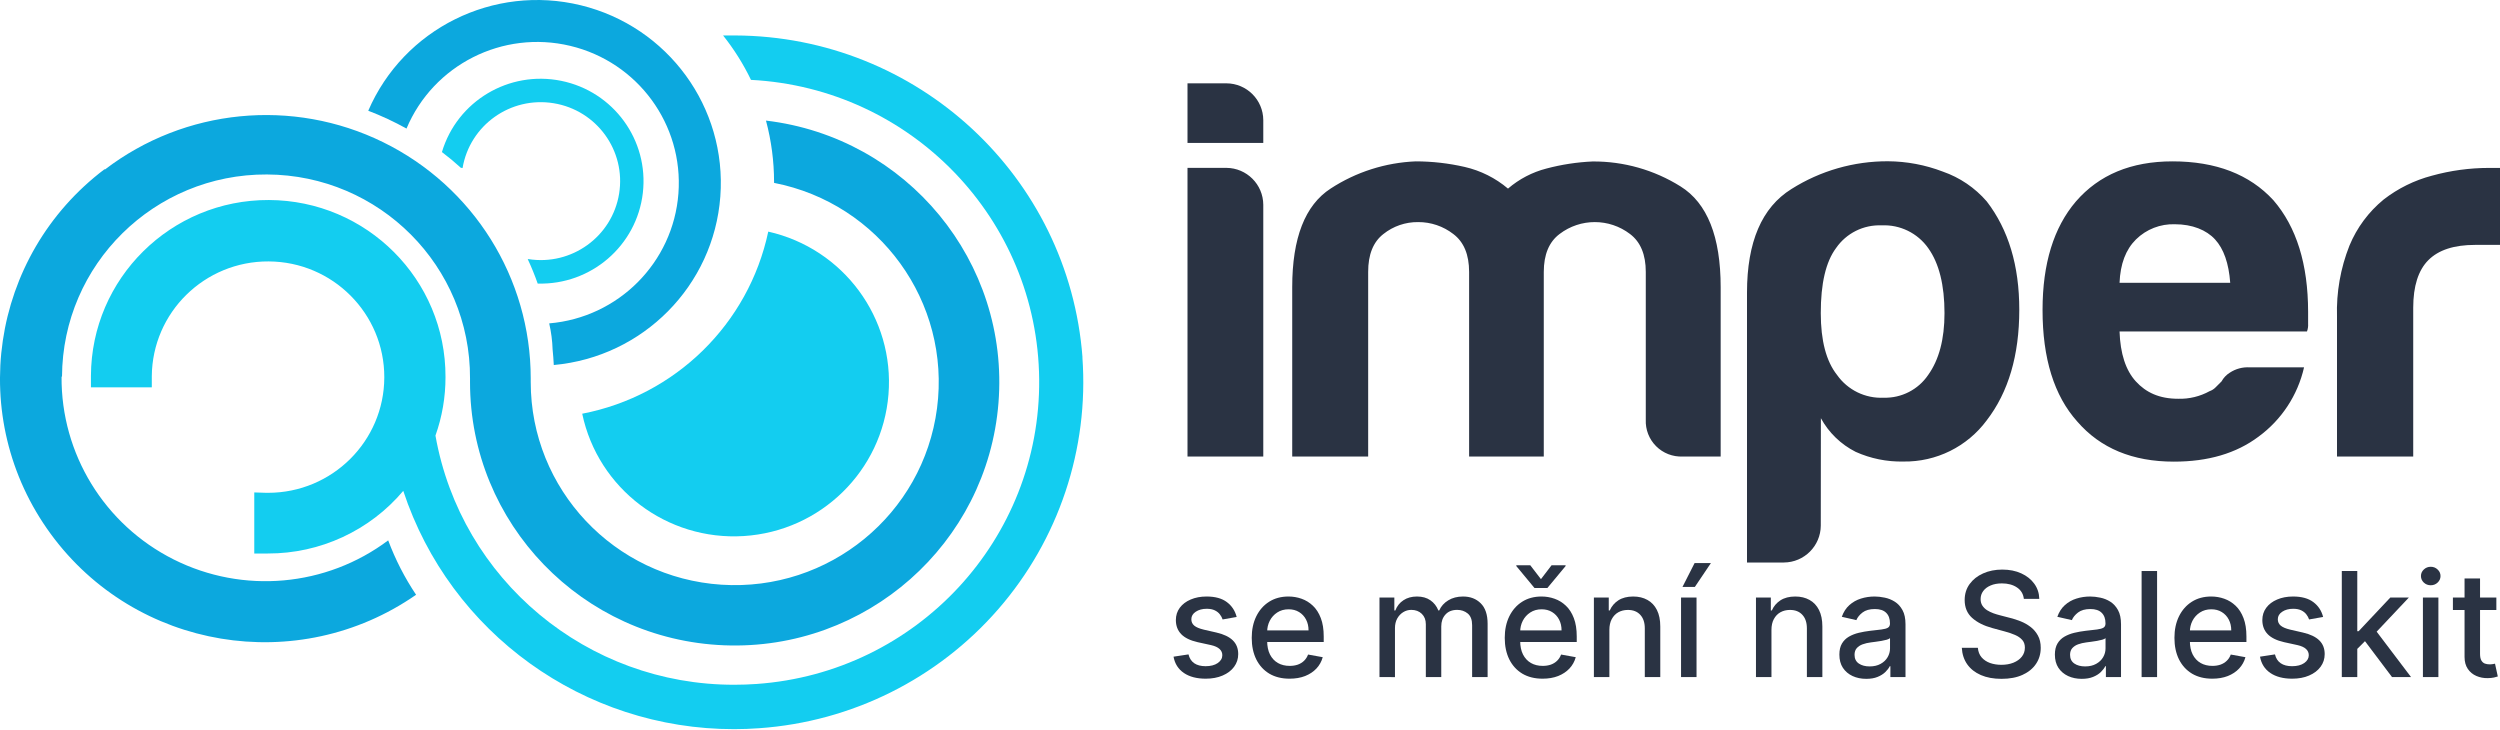
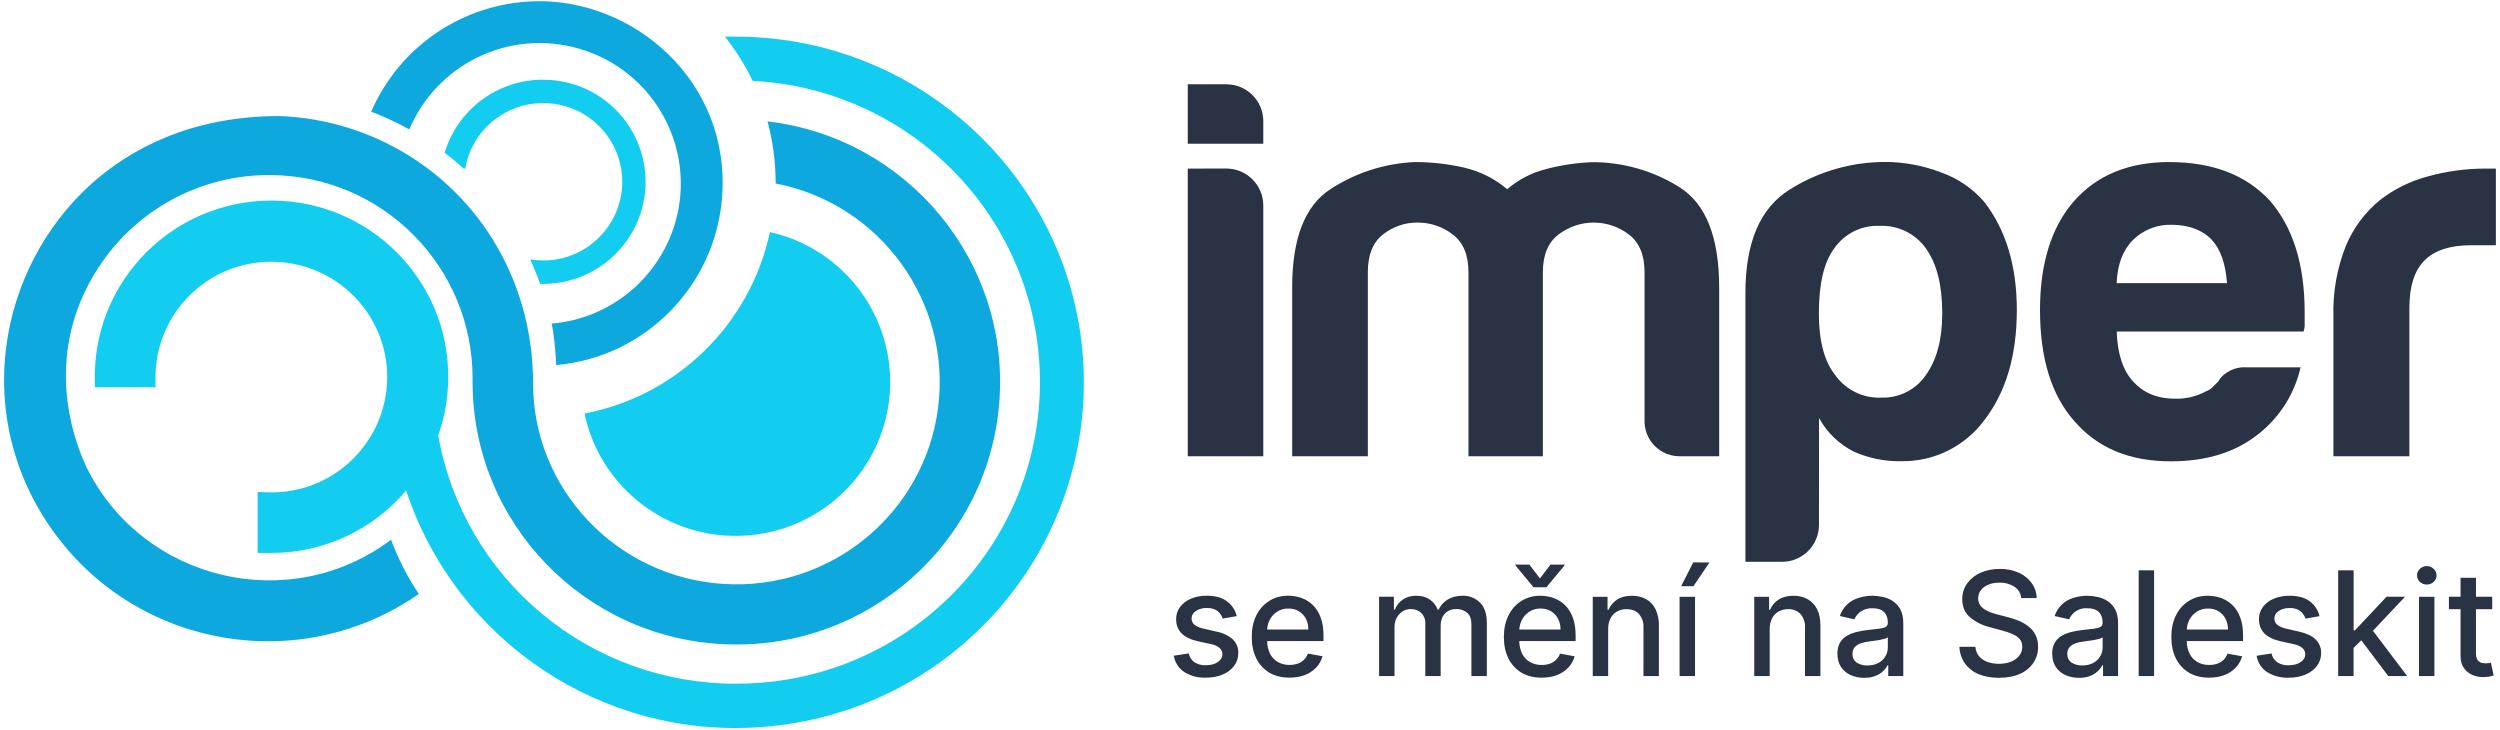
- <svg xmlns="http://www.w3.org/2000/svg" id="svg21" width="240" height="70" version="1.1" viewBox="0 0 240 70">
-   <path id="path1" d="m114 8h3.733c1.954 0.006 3.536 1.587 3.542 3.538v2.185h-7.275zm0 8.115h3.733c1.951 0.012 3.53 1.589 3.542 3.538v24.175h-7.275zm34.219 27.713h-7.184v-17.722c0-1.663-0.505-2.876-1.515-3.639-0.967-0.75-2.158-1.153-3.381-1.146-1.21-0.013-2.388 0.391-3.334 1.146-0.977 0.76-1.465 1.973-1.461 3.639v17.722h-7.291v-16.262c0-4.721 1.232-7.877 3.696-9.469 2.437-1.588 5.259-2.488 8.166-2.606 1.577 0.002 3.15 0.181 4.688 0.533 1.535 0.351 2.964 1.065 4.165 2.083 1.067-0.918 2.332-1.579 3.696-1.929 1.447-0.384 2.931-0.61 4.427-0.677 2.983-0.02 5.909 0.81 8.437 2.392 2.571 1.599 3.856 4.826 3.856 9.682v16.252h-3.648c-0.951 0.041-1.876-0.318-2.549-0.991-0.674-0.673-1.034-1.597-0.992-2.547v-14.184c0-1.663-0.503-2.876-1.51-3.639-1.997-1.527-4.771-1.527-6.768 0-1.009 0.76-1.514 1.973-1.514 3.639v17.722zm26.576 6.634c-0.012 1.949-1.591 3.526-3.542 3.538h-3.541v-25.912c0-4.859 1.422-8.174 4.267-9.943 2.772-1.752 5.988-2.676 9.269-2.664 1.798 0.012 3.58 0.348 5.259 0.991 1.633 0.567 3.089 1.554 4.218 2.861 2.087 2.707 3.129 6.176 3.126 10.406 0 4.369-1.042 7.907-3.126 10.614-1.872 2.53-4.851 4.003-8 3.954-1.579 0.034-3.146-0.284-4.586-0.932-1.413-0.714-2.576-1.84-3.334-3.229zm11.877-20.397c0-2.707-0.521-4.788-1.563-6.245-1.02-1.446-2.71-2.271-4.48-2.185-1.736-0.071-3.388 0.754-4.373 2.185-0.978 1.318-1.465 3.4-1.461 6.245 0 2.639 0.521 4.616 1.562 5.931 1.021 1.446 2.711 2.271 4.48 2.185 1.703 0.047 3.311-0.776 4.267-2.185 1.045-1.46 1.568-3.437 1.568-5.931zm29.307 5.2h5.21c-0.606 2.675-2.162 5.041-4.378 6.66-2.134 1.599-4.841 2.396-8.123 2.392-3.957 0-7.047-1.282-9.269-3.847-2.226-2.487-3.337-6.06-3.334-10.721 0-4.437 1.067-7.906 3.2-10.406 2.223-2.568 5.312-3.852 9.27-3.852 4.17 0 7.401 1.243 9.69 3.73 2.219 2.568 3.33 6.142 3.334 10.721v1.146c0.015 0.248-0.021 0.497-0.107 0.73h-17.995c0.07 2.131 0.592 3.73 1.563 4.796 0.971 1.066 2.256 1.668 4.064 1.668 1.053 0.03 2.096-0.222 3.019-0.73 0.218-0.076 0.415-0.202 0.576-0.368l0.57-0.57c0.186-0.34 0.456-0.626 0.784-0.831 0.568-0.379 1.244-0.561 1.926-0.517zm-12.502-8.115h10.624c-0.138-1.876-0.624-3.261-1.456-4.167-0.832-0.906-2.186-1.455-3.856-1.455-1.391-0.046-2.74 0.479-3.733 1.455-0.987 0.975-1.509 2.361-1.579 4.167zm20.875 16.678v-13.428c-0.071-2.331 0.335-4.652 1.195-6.82 0.712-1.722 1.839-3.241 3.28-4.423 1.376-1.069 2.954-1.848 4.64-2.291 1.78-0.493 3.619-0.744 5.466-0.746h1.067v7.39h-2.395c-2.016 0-3.509 0.487-4.48 1.46-0.97 0.973-1.456 2.499-1.456 4.577v14.28z" fill="#2a3343" />
-   <path id="path2" d="m103.92 34.317c-1.314-17.387-15.839-30.848-33.358-30.913h-1.146c1.049 1.318 1.947 2.748 2.678 4.264 15.406 0.801 27.525 13.394 27.667 28.746s-11.744 28.164-27.132 29.247c-0.702 0.048-1.414 0.075-2.115 0.075-14.14 0.032-26.254-10.061-28.71-23.92 0.642-1.804 0.968-3.704 0.964-5.617 0.033-9.355-7.561-16.964-16.96-16.997-9.399-0.032-17.045 7.525-17.078 16.879v1.103h5.843v-1.066c0.047-6.123 5.065-11.053 11.217-11.022s11.119 5.012 11.103 11.135c-0.016 6.123-5.008 11.079-11.16 11.079h-0.182l-1.141-0.037v5.863h1.307c5.013 0.011 9.774-2.191 12.997-6.012 4.509 13.656 17.324 22.884 31.768 22.875 0.803 0 1.607-0.032 2.421-0.091 8.858-0.628 17.102-4.733 22.918-11.413 5.815-6.679 8.725-15.385 8.089-24.201z" fill="#13cdf0" />
-   <path id="path3" d="m73.539 11.597c0.51 1.913 0.77 3.884 0.771 5.863v0.096c10.131 1.981 16.977 11.45 15.645 21.64-1.332 10.19-10.384 17.6-20.688 16.936-10.303-0.665-18.318-9.176-18.317-19.452v-0.352c-2e-4 -9.63-5.496-18.423-14.175-22.68-8.679-4.256-19.034-3.237-26.707 2.629l-0.027-0.037c-11.016 8.324-13.314 23.89-5.171 35.017 8.143 11.126 23.735 13.723 35.074 5.841-1.093-1.632-1.991-3.385-2.678-5.223-5.952 4.46-13.932 5.172-20.587 1.835-6.654-3.337-10.828-10.143-10.769-17.558h0.043c0.049-10.764 8.857-19.452 19.673-19.403 10.816 0.049 19.545 8.814 19.496 19.579v0.352c-0.002 13.575 10.768 24.729 24.398 25.268s25.254-9.731 26.333-23.264c1.079-13.533-8.772-25.499-22.316-27.107z" fill="#0ca8de" />
-   <path id="path4" d="m39.024 12.343c2.573-6.126 9.232-9.49 15.72-7.94 6.487 1.55 10.886 7.556 10.384 14.177-0.502 6.621-5.757 11.902-12.405 12.465 0.191 0.824 0.3 1.665 0.327 2.51 0.048 0.49 0.091 0.986 0.113 1.487 8.585-0.779 15.347-7.62 15.989-16.176 0.642-8.556-5.024-16.32-13.397-18.36-8.374-2.04-17.002 2.242-20.403 10.126 1.264 0.482 2.492 1.054 3.674 1.711z" fill="#0ca8de" />
-   <path id="path5" d="m44.24 16.106 0.166 0.027c0.695-4.119 4.607-6.902 8.748-6.223 4.141 0.679 6.949 4.564 6.28 8.687-0.669 4.123-4.564 6.93-8.709 6.277h-0.064c0.357 0.764 0.676 1.547 0.959 2.35 5.123 0.143 9.505-3.636 10.093-8.703 0.587-5.067-2.816-9.74-7.837-10.761-5.021-1.021-9.993 1.948-11.451 6.838 0.635 0.48 1.241 0.982 1.815 1.508zm29.513 6.129c-1.884 8.869-8.918 15.754-17.86 17.482 1.517 7.207 8.124 12.21 15.508 11.744 7.384-0.466 13.302-6.259 13.893-13.599 0.591-7.34-4.326-13.997-11.541-15.627z" fill="#13cdf0" />
-   <path id="path6" d="m239.65 57.364v1.193h-4.171v-1.193zm-3.053-1.829h1.487v7.224c0 0.288 0.043 0.505 0.129 0.651 0.086 0.142 0.197 0.24 0.333 0.293 0.139 0.05 0.29 0.075 0.453 0.075 0.119 0 0.223-0.008 0.313-0.025 0.089-0.017 0.159-0.03 0.209-0.04l0.268 1.228c-0.086 0.033-0.209 0.066-0.368 0.1-0.159 0.036-0.358 0.056-0.596 0.06-0.391 0.007-0.756-0.063-1.094-0.209s-0.612-0.371-0.82-0.676c-0.209-0.305-0.314-0.688-0.314-1.149z" fill="#2a3343" />
-   <path id="path7" d="m232.6 65v-7.636h1.486v7.636zm0.751-8.815c-0.259 0-0.481-0.086-0.667-0.259-0.182-0.176-0.273-0.385-0.273-0.626 0-0.245 0.091-0.454 0.273-0.626 0.186-0.176 0.408-0.264 0.667-0.264 0.258 0 0.479 0.088 0.661 0.264 0.185 0.172 0.278 0.381 0.278 0.626 0 0.242-0.093 0.451-0.278 0.626-0.182 0.172-0.403 0.259-0.661 0.259z" fill="#2a3343" />
-   <path id="path8" d="m226.18 62.41-0.01-1.815h0.259l3.042-3.232h1.78l-3.47 3.679h-0.234zm-1.367 2.59v-10.182h1.486v10.182zm4.822 0-2.734-3.629 1.024-1.039 3.535 4.668z" fill="#2a3343" />
-   <path id="path9" d="m223.02 59.228-1.347 0.239c-0.056-0.172-0.146-0.336-0.268-0.492-0.12-0.156-0.282-0.283-0.488-0.383-0.205-0.099-0.462-0.149-0.77-0.149-0.421 0-0.772 0.095-1.054 0.283-0.282 0.186-0.423 0.426-0.423 0.721 0 0.255 0.095 0.461 0.284 0.617s0.493 0.283 0.914 0.383l1.213 0.278c0.703 0.162 1.227 0.413 1.571 0.751 0.345 0.338 0.518 0.777 0.518 1.317 0 0.457-0.133 0.865-0.398 1.223-0.262 0.355-0.628 0.633-1.099 0.835-0.467 0.202-1.009 0.303-1.626 0.303-0.855 0-1.552-0.182-2.093-0.547-0.54-0.368-0.871-0.89-0.994-1.566l1.437-0.219c0.089 0.374 0.273 0.658 0.552 0.85 0.278 0.189 0.641 0.283 1.088 0.283 0.488 0 0.877-0.101 1.169-0.303 0.291-0.205 0.437-0.456 0.437-0.751 0-0.239-0.089-0.439-0.268-0.602-0.176-0.162-0.446-0.285-0.811-0.368l-1.292-0.283c-0.713-0.162-1.24-0.421-1.581-0.775-0.338-0.355-0.507-0.804-0.507-1.347 0-0.451 0.126-0.845 0.378-1.183 0.251-0.338 0.599-0.602 1.044-0.79 0.444-0.192 0.952-0.288 1.526-0.288 0.825 0 1.475 0.179 1.949 0.537 0.474 0.355 0.787 0.83 0.939 1.427z" fill="#2a3343" />
-   <path id="path10" d="m212.38 65.154c-0.752 0-1.4-0.161-1.943-0.482-0.541-0.325-0.958-0.781-1.253-1.367-0.292-0.59-0.438-1.281-0.438-2.073 0-0.782 0.146-1.472 0.438-2.068 0.295-0.597 0.706-1.062 1.233-1.397 0.53-0.335 1.15-0.502 1.859-0.502 0.431 0 0.849 0.071 1.253 0.214 0.404 0.142 0.767 0.366 1.089 0.671 0.321 0.305 0.575 0.701 0.76 1.188 0.186 0.484 0.279 1.072 0.279 1.765v0.527h-6.071v-1.114h4.614c0-0.391-0.08-0.737-0.239-1.039-0.159-0.305-0.382-0.545-0.671-0.721-0.285-0.176-0.62-0.264-1.004-0.264-0.418 0-0.782 0.103-1.094 0.308-0.308 0.202-0.547 0.467-0.716 0.795-0.165 0.325-0.248 0.678-0.248 1.059v0.87c0 0.51 0.089 0.945 0.268 1.303 0.182 0.358 0.436 0.631 0.761 0.82 0.325 0.186 0.704 0.278 1.138 0.278 0.282 0 0.539-0.04 0.771-0.119 0.232-0.083 0.432-0.205 0.601-0.368 0.17-0.162 0.299-0.363 0.388-0.602l1.407 0.254c-0.112 0.414-0.315 0.777-0.606 1.089-0.289 0.308-0.652 0.548-1.089 0.721-0.434 0.169-0.93 0.254-1.487 0.254z" fill="#2a3343" />
-   <path id="path11" d="m207.08 54.818v10.182h-1.486v-10.182z" fill="#2a3343" />
-   <path id="path12" d="m199.85 65.169c-0.484 0-0.922-0.089-1.313-0.269-0.391-0.182-0.701-0.446-0.93-0.79-0.225-0.345-0.338-0.767-0.338-1.268 0-0.431 0.083-0.785 0.249-1.064s0.389-0.499 0.671-0.661 0.597-0.285 0.945-0.368c0.348-0.083 0.702-0.146 1.064-0.189 0.457-0.053 0.828-0.096 1.113-0.129 0.285-0.036 0.492-0.095 0.622-0.174 0.129-0.08 0.194-0.209 0.194-0.388v-0.035c0-0.434-0.123-0.771-0.368-1.009-0.242-0.239-0.604-0.358-1.084-0.358-0.501 0-0.895 0.111-1.183 0.333-0.285 0.219-0.483 0.462-0.592 0.731l-1.397-0.318c0.166-0.464 0.408-0.839 0.726-1.123 0.321-0.288 0.691-0.497 1.108-0.626 0.418-0.133 0.857-0.199 1.318-0.199 0.305 0 0.628 0.036 0.969 0.109 0.345 0.07 0.667 0.199 0.965 0.388 0.301 0.189 0.548 0.459 0.741 0.81 0.192 0.348 0.288 0.8 0.288 1.357v5.071h-1.452v-1.044h-0.059c-0.096 0.192-0.241 0.381-0.433 0.567s-0.439 0.34-0.741 0.462c-0.301 0.123-0.663 0.184-1.083 0.184zm0.323-1.193c0.411 0 0.762-0.081 1.054-0.244 0.295-0.162 0.518-0.374 0.671-0.636 0.156-0.265 0.233-0.549 0.233-0.85v-0.984c-0.053 0.053-0.155 0.103-0.308 0.149-0.149 0.043-0.32 0.081-0.512 0.114-0.192 0.03-0.379 0.058-0.562 0.085-0.182 0.023-0.334 0.043-0.457 0.06-0.288 0.036-0.552 0.098-0.79 0.184-0.236 0.086-0.425 0.21-0.567 0.373-0.139 0.159-0.209 0.371-0.209 0.636 0 0.368 0.136 0.646 0.408 0.835 0.271 0.186 0.618 0.278 1.039 0.278z" fill="#2a3343" />
-   <path id="path13" d="m194.29 57.493c-0.053-0.471-0.272-0.835-0.656-1.094-0.385-0.262-0.869-0.393-1.452-0.393-0.418 0-0.779 0.066-1.084 0.199-0.305 0.129-0.542 0.308-0.711 0.537-0.165 0.225-0.248 0.482-0.248 0.771 0 0.242 0.056 0.451 0.169 0.626 0.116 0.176 0.267 0.323 0.452 0.443 0.189 0.116 0.391 0.214 0.607 0.293 0.215 0.076 0.422 0.139 0.621 0.189l0.995 0.259c0.324 0.08 0.657 0.187 0.999 0.323 0.341 0.136 0.658 0.315 0.949 0.537 0.292 0.222 0.527 0.497 0.706 0.825 0.183 0.328 0.274 0.721 0.274 1.178 0 0.577-0.149 1.089-0.448 1.536-0.295 0.447-0.724 0.8-1.287 1.059-0.56 0.259-1.238 0.388-2.034 0.388-0.762 0-1.422-0.121-1.978-0.363-0.557-0.242-0.993-0.585-1.308-1.029-0.315-0.448-0.489-0.978-0.522-1.591h1.541c0.03 0.368 0.149 0.674 0.358 0.92 0.212 0.242 0.482 0.423 0.811 0.542 0.331 0.116 0.694 0.174 1.088 0.174 0.435 0 0.821-0.068 1.159-0.204 0.341-0.139 0.61-0.331 0.805-0.577 0.196-0.249 0.293-0.539 0.293-0.87 0-0.302-0.086-0.549-0.258-0.741-0.169-0.192-0.399-0.351-0.691-0.477-0.288-0.126-0.615-0.237-0.979-0.333l-1.204-0.328c-0.815-0.222-1.461-0.548-1.939-0.979-0.474-0.431-0.71-1.001-0.71-1.71 0-0.587 0.159-1.099 0.477-1.536s0.749-0.777 1.292-1.019c0.544-0.245 1.157-0.368 1.84-0.368 0.689 0 1.297 0.121 1.824 0.363 0.531 0.242 0.948 0.575 1.253 0.999 0.305 0.421 0.464 0.905 0.478 1.452z" fill="#2a3343" />
-   <path id="path14" d="m179.16 65.169c-0.484 0-0.921-0.089-1.313-0.269-0.391-0.182-0.701-0.446-0.929-0.79-0.226-0.345-0.338-0.767-0.338-1.268 0-0.431 0.083-0.785 0.248-1.064 0.166-0.278 0.39-0.499 0.671-0.661 0.282-0.162 0.597-0.285 0.945-0.368 0.348-0.083 0.703-0.146 1.064-0.189 0.457-0.053 0.829-0.096 1.114-0.129 0.285-0.036 0.492-0.095 0.621-0.174 0.129-0.08 0.194-0.209 0.194-0.388v-0.035c0-0.434-0.123-0.771-0.368-1.009-0.242-0.239-0.603-0.358-1.084-0.358-0.5 0-0.895 0.111-1.183 0.333-0.285 0.219-0.482 0.462-0.592 0.731l-1.397-0.318c0.166-0.464 0.408-0.839 0.726-1.123 0.322-0.288 0.691-0.497 1.109-0.626 0.418-0.133 0.857-0.199 1.317-0.199 0.305 0 0.628 0.036 0.97 0.109 0.345 0.07 0.666 0.199 0.964 0.388 0.302 0.189 0.549 0.459 0.741 0.81 0.192 0.348 0.288 0.8 0.288 1.357v5.071h-1.451v-1.044h-0.06c-0.096 0.192-0.24 0.381-0.432 0.567-0.193 0.186-0.44 0.34-0.741 0.462-0.302 0.123-0.663 0.184-1.084 0.184zm0.323-1.193c0.411 0 0.762-0.081 1.054-0.244 0.295-0.162 0.519-0.374 0.671-0.636 0.156-0.265 0.234-0.549 0.234-0.85v-0.984c-0.053 0.053-0.156 0.103-0.308 0.149-0.149 0.043-0.32 0.081-0.512 0.114-0.193 0.03-0.38 0.058-0.562 0.085-0.182 0.023-0.335 0.043-0.458 0.06-0.288 0.036-0.551 0.098-0.79 0.184-0.235 0.086-0.424 0.21-0.567 0.373-0.139 0.159-0.209 0.371-0.209 0.636 0 0.368 0.136 0.646 0.408 0.835 0.272 0.186 0.618 0.278 1.039 0.278z" fill="#2a3343" />
-   <path id="path15" d="m170.06 60.466v4.534h-1.487v-7.636h1.427v1.243h0.095c0.175-0.404 0.451-0.729 0.825-0.974 0.378-0.245 0.853-0.368 1.427-0.368 0.52 0 0.976 0.109 1.367 0.328 0.391 0.215 0.694 0.537 0.91 0.965 0.215 0.428 0.323 0.956 0.323 1.586v4.857h-1.486v-4.678c0-0.553-0.145-0.986-0.433-1.298-0.288-0.315-0.684-0.472-1.188-0.472-0.345 0-0.652 0.075-0.92 0.224-0.265 0.149-0.476 0.368-0.631 0.656-0.153 0.285-0.229 0.63-0.229 1.034z" fill="#2a3343" />
-   <path id="path16" d="m161.38 65v-7.636h1.487v7.636zm0.139-8.656 1.164-2.292h1.566l-1.542 2.292z" fill="#2a3343" />
-   <path id="path17" d="m154.5 60.466v4.534h-1.486v-7.636h1.427v1.243h0.094c0.176-0.404 0.451-0.729 0.825-0.974 0.378-0.245 0.854-0.368 1.427-0.368 0.521 0 0.976 0.109 1.367 0.328 0.392 0.215 0.695 0.537 0.91 0.965 0.216 0.428 0.323 0.956 0.323 1.586v4.857h-1.486v-4.678c0-0.553-0.144-0.986-0.433-1.298-0.288-0.315-0.684-0.472-1.188-0.472-0.345 0-0.651 0.075-0.92 0.224-0.265 0.149-0.475 0.368-0.631 0.656-0.152 0.285-0.229 0.63-0.229 1.034z" fill="#2a3343" />
-   <path id="path18" d="m148.09 65.154c-0.752 0-1.4-0.161-1.944-0.482-0.54-0.325-0.957-0.78-1.252-1.367-0.292-0.59-0.438-1.281-0.438-2.073 0-0.782 0.146-1.472 0.438-2.068 0.295-0.597 0.705-1.062 1.232-1.397 0.531-0.335 1.151-0.502 1.86-0.502 0.431 0 0.848 0.071 1.253 0.214 0.404 0.142 0.767 0.366 1.088 0.671 0.322 0.305 0.576 0.701 0.761 1.188 0.186 0.484 0.279 1.072 0.279 1.765v0.527h-6.071v-1.114h4.614c0-0.391-0.08-0.737-0.239-1.039-0.159-0.305-0.383-0.545-0.671-0.721-0.285-0.176-0.62-0.264-1.004-0.264-0.418 0-0.782 0.103-1.094 0.308-0.308 0.202-0.547 0.467-0.716 0.795-0.166 0.325-0.248 0.678-0.248 1.059v0.87c0 0.51 0.089 0.945 0.268 1.302 0.182 0.358 0.436 0.631 0.761 0.82 0.324 0.186 0.704 0.279 1.138 0.279 0.282 0 0.539-0.04 0.771-0.119 0.232-0.083 0.432-0.205 0.601-0.368s0.299-0.363 0.388-0.602l1.407 0.254c-0.113 0.414-0.315 0.777-0.606 1.089-0.289 0.308-0.652 0.548-1.089 0.721-0.434 0.169-0.93 0.254-1.487 0.254zm-1.183-10.888 1.024 1.332 1.019-1.332h1.348v0.074l-1.75 2.108h-1.238l-1.745-2.108v-0.074z" fill="#2a3343" />
-   <path id="path19" d="m132.43 65v-7.636h1.427v1.243h0.094c0.159-0.421 0.42-0.749 0.781-0.984 0.361-0.239 0.794-0.358 1.297-0.358 0.511 0 0.938 0.119 1.283 0.358 0.348 0.239 0.605 0.567 0.771 0.984h0.079c0.183-0.408 0.473-0.733 0.87-0.974 0.398-0.245 0.872-0.368 1.422-0.368 0.693 0 1.258 0.217 1.695 0.651 0.441 0.434 0.662 1.089 0.662 1.964v5.121h-1.487v-4.982c0-0.517-0.141-0.891-0.422-1.123-0.282-0.232-0.619-0.348-1.01-0.348-0.484 0-0.86 0.149-1.128 0.447-0.269 0.295-0.403 0.674-0.403 1.139v4.867h-1.481v-5.076c0-0.414-0.13-0.747-0.388-0.999-0.259-0.252-0.595-0.378-1.009-0.378-0.282 0-0.542 0.074-0.781 0.224-0.235 0.146-0.426 0.35-0.572 0.612-0.142 0.262-0.213 0.565-0.213 0.91v4.708z" fill="#2a3343" />
-   <path id="path20" d="m123.8 65.154c-0.752 0-1.4-0.161-1.944-0.482-0.54-0.325-0.957-0.781-1.252-1.367-0.292-0.59-0.438-1.281-0.438-2.073 0-0.782 0.146-1.472 0.438-2.068 0.295-0.597 0.706-1.062 1.233-1.397 0.53-0.335 1.15-0.502 1.859-0.502 0.431 0 0.848 0.071 1.253 0.214 0.404 0.142 0.767 0.366 1.089 0.671 0.321 0.305 0.575 0.701 0.76 1.188 0.186 0.484 0.279 1.072 0.279 1.765v0.527h-6.071v-1.114h4.614c0-0.391-0.08-0.737-0.239-1.039-0.159-0.305-0.383-0.545-0.671-0.721-0.285-0.176-0.62-0.264-1.004-0.264-0.418 0-0.782 0.103-1.094 0.308-0.308 0.202-0.547 0.467-0.716 0.795-0.165 0.325-0.248 0.678-0.248 1.059v0.87c0 0.51 0.089 0.945 0.268 1.303 0.182 0.358 0.436 0.631 0.761 0.82 0.325 0.186 0.704 0.278 1.138 0.278 0.282 0 0.539-0.04 0.771-0.119 0.232-0.083 0.432-0.205 0.601-0.368s0.299-0.363 0.388-0.602l1.407 0.254c-0.113 0.414-0.315 0.777-0.606 1.089-0.289 0.308-0.652 0.548-1.089 0.721-0.434 0.169-0.93 0.254-1.487 0.254z" fill="#2a3343" />
-   <path id="path21" d="m118.72 59.228-1.348 0.239c-0.056-0.172-0.146-0.336-0.268-0.492-0.119-0.156-0.282-0.283-0.487-0.383-0.206-0.099-0.463-0.149-0.771-0.149-0.421 0-0.772 0.095-1.054 0.283-0.282 0.186-0.423 0.426-0.423 0.721 0 0.255 0.095 0.461 0.284 0.617s0.494 0.283 0.915 0.383l1.213 0.278c0.702 0.162 1.226 0.413 1.571 0.751 0.344 0.338 0.517 0.777 0.517 1.317 0 0.457-0.133 0.865-0.398 1.223-0.262 0.355-0.628 0.633-1.099 0.835-0.467 0.202-1.009 0.303-1.625 0.303-0.856 0-1.553-0.182-2.093-0.547-0.541-0.368-0.872-0.89-0.995-1.566l1.437-0.219c0.09 0.374 0.273 0.658 0.552 0.85 0.278 0.189 0.641 0.283 1.089 0.283 0.487 0 0.876-0.101 1.168-0.303 0.292-0.205 0.437-0.456 0.437-0.751 0-0.239-0.089-0.439-0.268-0.602-0.176-0.162-0.446-0.285-0.81-0.368l-1.293-0.283c-0.713-0.162-1.24-0.421-1.581-0.775-0.338-0.355-0.507-0.804-0.507-1.347 0-0.451 0.126-0.845 0.378-1.183s0.6-0.602 1.044-0.79c0.444-0.192 0.953-0.288 1.526-0.288 0.825 0 1.475 0.179 1.949 0.537 0.474 0.355 0.787 0.83 0.94 1.427z" fill="#2a3343" />
+ <svg xmlns="http://www.w3.org/2000/svg" width="6000" height="1750" viewBox="0 0 6000 1750">
+   <path fill="#2a3343" d="M2850.6 202.3v142.6h181.3v-54.5a88.5 88.5 0 0 0-88.3-88.1zm1675.6 186.4a430 430 0 0 0-231 66.3Q4189 521.1 4189 702.8v645.6h88.3a88.7 88.7 0 0 0 88.2-88.2l.2-257a195 195 0 0 0 83.1 80.5c35.9 16.1 75 24 114.3 23.2a243 243 0 0 0 199.3-98.5q78-101.1 78-264.4 0-158.2-78-259.3a245 245 0 0 0-105-71.3 373 373 0 0 0-131.1-24.7m-1129.6.2a402 402 0 0 0-203.5 65q-92 59.4-92 235.9V1095h181.6V653.4q-.1-62.2 36.4-90.7a131 131 0 0 1 83.1-28.5 136 136 0 0 1 84.2 28.5q37.8 28.5 37.8 90.7V1095h178.6V653.4q0-62.2 37.7-90.7a139 139 0 0 1 168.6 0q37.7 28.5 37.7 90.7v353.4a84.4 84.4 0 0 0 88.2 88.2h90.9V690q0-181.5-96-241.2c-63-39.4-136-60.1-210.3-59.6a520 520 0 0 0-110.3 16.9c-34 8.7-65.5 25.1-92.1 48a245 245 0 0 0-103.8-51.9 528 528 0 0 0-116.8-13.3m1810 0q-148 0-231 96-79.7 93.4-79.7 259.3 0 174.2 83 267.1 83.1 96 231 95.9 122.6 0 202.4-59.6a283 283 0 0 0 109-166h-129.8a77 77 0 0 0-48 13 56 56 0 0 0-19.5 20.6l-14.2 14.2q-6.1 6.3-14.3 9.2c-23 12.6-49 19-75.3 18.2-45 0-77-15-101.2-41.6q-36.3-39.8-39-119.5h448.4q3.2-8.8 2.7-18.2V749q-.2-171-83.2-267-85.5-93-241.4-93m-2356 15.6V1095h181.3V492.6a88.7 88.7 0 0 0-88.3-88.1zm3112.9 0a513 513 0 0 0-136.2 18.7 322 322 0 0 0-115.6 57 282 282 0 0 0-81.8 110.3 426 426 0 0 0-29.7 169.9V1095h182.3V739q0-77.6 36.3-114t111.6-36.4h59.7v-184Zm-751.1 134.9c41.6 0 75.3 13.7 96 36.2q31.3 33.8 36.4 103.8H5080q2.6-67.4 39.4-103.8a127 127 0 0 1 93-36.2m-701.7 2.6a129 129 0 0 1 111.7 54.5q39 54.3 39 155.5 0 93.3-39.2 147.8a124 124 0 0 1-106.2 54.4 129 129 0 0 1-111.7-54.4q-39-49-39-147.8 0-106.3 36.5-155.5a126 126 0 0 1 109-54.5m-447 807.7-29.1 57.1h29.6l38.4-57zM3637 1355v1.9l43.5 52.6h30.8l43.6-52.6v-1.9h-33.6l-25.4 33.2-25.5-33.2zm2187.3 3.6q-9.6 0-16.6 6.6a21 21 0 0 0-6.8 15.6 21 21 0 0 0 6.8 15.7 24 24 0 0 0 16.6 6.4 23 23 0 0 0 16.5-6.4q6.9-6.6 6.9-15.7t-7-15.6q-6.8-6.6-16.4-6.6m-1025 6.8q-25.4 0-45.8 9.1a78 78 0 0 0-32.1 25.4q-12 16.4-12 38.3 0 26.5 17.8 42.6a117 117 0 0 0 48.3 24.4l30 8.2q13.6 3.5 24.3 8.3 10.9 4.6 17.3 11.8t6.4 18.5a34 34 0 0 1-7.3 21.7 48 48 0 0 1-20 14.4q-12.6 5-29 5-14.6 0-27-4.3-12.3-4.5-20.3-13.5a39 39 0 0 1-8.9-23h-38.4a74 74 0 0 0 13 39.7 76 76 0 0 0 32.6 25.7q20.8 9 49.3 9 29.8 0 50.7-9.6a74 74 0 0 0 32-26.4 67 67 0 0 0 11.2-38.3 59 59 0 0 0-24.4-50 100 100 0 0 0-23.6-13.3q-12.9-5-25-8l-24.7-6.5q-7.5-1.8-15.5-4.7t-15.1-7.3a38 38 0 0 1-11.3-11 28 28 0 0 1-4.2-15.6q0-10.8 6.2-19.2a42 42 0 0 1 17.7-13.4q11.4-5 27-5a63 63 0 0 1 36.2 9.8q14.4 9.6 16.3 27.2h37a63 63 0 0 0-12-36.1 77 77 0 0 0-31.2-24.9 108 108 0 0 0-45.4-9m333.4 3.4v253.7h37v-253.7zm478.8 0v253.7h37V1555l18.5-18.4 64.7 86h45.5l-82.2-108.7 77-81.7h-44.4l-75.8 80.6h-3.2v-144zm293.7 17.9v45.5h-27.9v29.8h27.9v112.3q0 17.2 7.8 28.6t20.4 16.9a65 65 0 0 0 27.3 5.2 73 73 0 0 0 24-4l-6.7-30.6-5.2 1q-3.3.6-7.8.6-6 0-11.2-1.8a17 17 0 0 1-8.4-7.3q-3.2-5.4-3.2-16.3V1462h39v-29.8h-39v-45.5zm-3009.1 43q-21.5 0-38 7.2a62 62 0 0 0-26 19.8 48 48 0 0 0-9.5 29.4q0 20.3 12.7 33.6 12.7 13.2 39.4 19.3l32.2 7a44 44 0 0 1 20.2 9.3q6.6 6 6.6 15 0 11-10.9 18.6t-29 7.6a47 47 0 0 1-27.2-7 34 34 0 0 1-13.7-21.3l-35.9 5.5a58 58 0 0 0 24.9 39 91 91 0 0 0 52 13.7q23.2 0 40.6-7.6a65 65 0 0 0 27.4-20.8q9.9-13.4 9.9-30.5a44 44 0 0 0-12.9-32.8 81 81 0 0 0-39.1-18.7l-30.2-7a57 57 0 0 1-22.9-9.5q-7-5.9-7-15.3 0-11.1 10.5-18a46 46 0 0 1 26.3-7q11.4 0 19.2 3.6a33 33 0 0 1 12.1 9.6q4.6 5.9 6.7 12.2l33.6-5.9a62 62 0 0 0-23.5-35.6q-17.7-13.4-48.5-13.4m196 0q-26.5 0-46.3 12.6a85 85 0 0 0-30.8 34.8q-11 22.3-10.9 51.5 0 29.6 11 51.7a82 82 0 0 0 31.1 34q20.3 12 48.5 12 20.8 0 37-6.3a74 74 0 0 0 27.2-18 64 64 0 0 0 15-27l-35-6.4a40 40 0 0 1-24.7 24.2 59 59 0 0 1-19.2 3 56 56 0 0 1-28.3-7 48 48 0 0 1-19-20.4 70 70 0 0 1-6.6-29.9h135.2v-13.1q0-26-7-44-6.8-18.2-18.9-29.6t-27.1-16.7a93 93 0 0 0-31.2-5.4m307.3 0q-18.9 0-32.3 9-13.5 8.8-19.5 24.5h-2.3v-31h-35.6v190.3h37v-117.3q0-12.8 5.4-22.7a41 41 0 0 1 14.2-15.2 36 36 0 0 1 19.4-5.6q15.6 0 25.2 9.4a33 33 0 0 1 9.7 25v126.4h36.9v-121.3q0-17.3 10-28.3 10-11.2 28.1-11.2 14.7 0 25.2 8.7t10.5 28v124.1h37V1495q0-32.6-16.5-48.9a57 57 0 0 0-42.2-16.3q-20.5 0-35.4 9.2a54 54 0 0 0-21.7 24.3h-2a52 52 0 0 0-19.2-24.5q-12.8-9-32-9m297.9 0a85 85 0 0 0-46.3 12.6 85 85 0 0 0-30.7 34.8q-11 22.3-11 51.5 0 29.7 11 51.7a82 82 0 0 0 31.2 34q20.2 12 48.4 12 20.8 0 37-6.3a74 74 0 0 0 27.2-18 64 64 0 0 0 15-27l-35-6.4a40 40 0 0 1-24.6 24.2 59 59 0 0 1-19.2 3 56 56 0 0 1-28.4-7 48 48 0 0 1-19-20.4 70 70 0 0 1-6.6-29.9h135.2v-13.1q0-26-7-44-6.8-18.2-18.9-29.6t-27.1-16.7a93 93 0 0 0-31.2-5.4m219.3 0q-21.5 0-35.6 9.2a55 55 0 0 0-20.5 24.3h-2.4v-31h-35.5v190.3h37v-113q0-15 5.7-25.7a40 40 0 0 1 15.7-16.4 46 46 0 0 1 23-5.5q18.8 0 29.6 11.7a46 46 0 0 1 10.7 32.4v116.5h37v-121a87 87 0 0 0-8-39.5 55 55 0 0 0-22.6-24q-14.7-8.3-34.1-8.3m387.7 0q-21.5 0-35.6 9.2a54 54 0 0 0-20.5 24.3h-2.4v-31h-35.6v190.3h37.1v-113a54 54 0 0 1 5.7-25.7 40 40 0 0 1 15.7-16.4 46 46 0 0 1 23-5.5 38 38 0 0 1 29.5 11.7 46 46 0 0 1 10.8 32.4v116.5h37v-121q0-23.6-8-39.5a55 55 0 0 0-22.6-24 69 69 0 0 0-34.1-8.3m189.8 0q-17.2 0-32.8 5a67 67 0 0 0-45.7 43.6l34.8 8a45 45 0 0 1 14.7-18.3 47 47 0 0 1 29.5-8.3q18 0 27 9 9.2 9 9.2 25v1q0 6.7-4.9 9.6-4.8 3-15.5 4.4l-27.7 3.2q-13.5 1.5-26.5 4.7-13 3-23.6 9.2-10.4 6-16.7 16.5-6 10.4-6.1 26.4 0 18.7 8.4 31.6a55 55 0 0 0 23.1 19.7 78 78 0 0 0 32.7 6.7q15.8 0 27-4.6 11.4-4.5 18.5-11.5a53 53 0 0 0 10.8-14.1h1.5v26h36.1v-126.3q0-20.9-7.1-33.8a53 53 0 0 0-18.5-20.2q-11.1-7.2-24-9.7a116 116 0 0 0-24.2-2.8m515.5 0q-17.2 0-32.8 5a67 67 0 0 0-45.7 43.6l34.8 8a44 44 0 0 1 44.2-26.6q18 0 27 9 9.2 9 9.2 25v1q0 6.7-4.8 9.6-4.9 3-15.5 4.4l-27.8 3.2q-13.5 1.5-26.5 4.7-13 3-23.5 9.2-10.5 6-16.7 16.5a51 51 0 0 0-6.2 26.4q0 18.7 8.4 31.6a55 55 0 0 0 23.2 19.7 78 78 0 0 0 32.7 6.7q15.7 0 27-4.6a57 57 0 0 0 29.2-25.6h1.5v26h36.1v-126.3q0-20.9-7.1-33.8a54 54 0 0 0-18.5-20.2 71 71 0 0 0-24-9.7q-12.9-2.7-24.2-2.8m289.6 0q-26.5 0-46.3 12.6a85 85 0 0 0-30.8 34.8q-10.9 22.3-10.9 51.5 0 29.6 11 51.7a82 82 0 0 0 31.2 34q20.3 12 48.4 12 20.8 0 37-6.3a73 73 0 0 0 27.1-18 64 64 0 0 0 15.2-27l-35.1-6.4a39 39 0 0 1-24.6 24.2 59 59 0 0 1-19.3 3 56 56 0 0 1-28.3-7 48 48 0 0 1-19-20.4 70 70 0 0 1-6.6-29.9h135.2v-13.1q0-26-7-44-6.8-18.2-18.9-29.6t-27-16.7a93 93 0 0 0-31.3-5.4m195.7 0a95 95 0 0 0-38 7.2 61 61 0 0 0-26 19.8 48 48 0 0 0-9.4 29.4q0 20.3 12.6 33.6 12.7 13.2 39.4 19.3l32.2 7q13.5 3.2 20.2 9.3 6.7 6 6.7 15 0 11-11 18.6-10.8 7.6-29 7.6a47 47 0 0 1-27.1-7 34 34 0 0 1-13.8-21.3l-35.8 5.5a58 58 0 0 0 24.7 39 92 92 0 0 0 52.2 13.7q23.2 0 40.5-7.6 17.7-7.6 27.4-20.8 10-13.4 10-30.5a44 44 0 0 0-13-32.8q-12.8-12.7-39.2-18.7l-30.2-7a57 57 0 0 1-22.7-9.5q-7.2-5.9-7.1-15.3 0-11.1 10.6-18a46 46 0 0 1 26.2-7 44 44 0 0 1 19.2 3.6 33 33 0 0 1 12.1 9.6q4.6 5.9 6.7 12.2l33.6-5.9a62 62 0 0 0-23.4-35.6q-17.7-13.4-48.6-13.4m-1463.9 2.5v190.3h37v-190.3zm1774.6 0v190.3h37v-190.3zm-2713.3 28.2q14.5 0 25 6.5a45 45 0 0 1 16.8 18q6 11.2 5.9 25.9h-98.8a57 57 0 0 1 6-23 52 52 0 0 1 17.8-19.8 48 48 0 0 1 27.3-7.6m605.2 0q14.4 0 25 6.5a45 45 0 0 1 16.8 18q6 11.2 6 25.9h-98.9q.7-12.3 6-23a52 52 0 0 1 17.9-19.8 48 48 0 0 1 27.2-7.6m1602 0q14.2 0 25 6.5a45 45 0 0 1 16.7 18q6 11.2 5.9 25.9h-98.8a57 57 0 0 1 6-23 52 52 0 0 1 17.9-19.8 48 48 0 0 1 27.2-7.6m-768.6 69v24.5a42 42 0 0 1-22.5 37q-10.9 6-26.3 6.1a45 45 0 0 1-26-7 24 24 0 0 1-10-20.8q0-9.8 5.1-15.8a34 34 0 0 1 14.2-9.3q9-3.2 19.6-4.6l11.5-1.5 14-2q7.1-1.4 12.7-3 5.7-1.6 7.7-3.6m515.5 0v24.5a41 41 0 0 1-5.8 21.2 43 43 0 0 1-16.7 15.8q-10.9 6-26.3 6.1a45 45 0 0 1-25.9-7 24 24 0 0 1-10.1-20.8q0-9.8 5.2-15.8t14-9.3 19.8-4.6l11.3-1.5 14-2q7.2-1.4 12.8-3t7.7-3.6" />
+   <path fill="#13cdf0" d="M1739.7 87.8a564 564 0 0 1 66.7 106.2c383.9 20 685.8 333.7 689.4 716.2 3.5 382.6-292.6 701.8-676 728.8a776 776 0 0 1-52.7 1.9c-352.4.8-654.2-250.7-715.4-596 16-45 24.1-92.4 24-140 .8-233.1-188.4-422.7-422.6-423.5S228.4 668.8 227.6 901.9v27.5h145.6v-26.6a277.4 277.4 0 0 1 279.5-274.6c153.3.8 277 125 276.6 277.5a277.4 277.4 0 0 1-278 276h-4.6l-28.4-1V1327h32.5c125 .2 243.6-54.6 323.9-149.8a832 832 0 0 0 851.8 567.7 835 835 0 0 0 571-284.4 828 828 0 0 0 190.2-394.3 821 821 0 0 0-13.6-358.3c-94.4-358.4-421-618.6-805.8-620Zm-433.9 103.5a246 246 0 0 0-238.6 175.4q23.7 17.8 45.2 37.5l4.1.7a189.6 189.6 0 0 1 218-155A189 189 0 0 1 1491 466.3a189.6 189.6 0 0 1-217 156.4h-1.6q13.3 28.5 23.9 58.6a246 246 0 0 0 251.5-216.9 245 245 0 0 0-242-273m542 365.6a564 564 0 0 1-445 435.6 370.5 370.5 0 0 0 386.3 292.7 370 370 0 0 0 346.2-338.9A369 369 0 0 0 1847.8 557" />
+   <path fill="#0ca8de" d="M1282.2 3.1A440 440 0 0 0 890.9 268q47.3 18 91.5 42.6a339 339 0 0 1 391.7-197.9A337.4 337.4 0 0 1 1633 466a338 338 0 0 1-309.1 310.6c7 30 10 78.3 11 99.6A438.4 438.4 0 0 0 1733 473c21-278.3-212.5-476.7-451-470M671 278.5c-215.7 0-361 81.3-452.6 163.5-223.8 202.5-290 560.8-87.1 838s591.4 341.9 873.9 145.5a631 631 0 0 1-66.7-130.1c-244.3 183-590.7 97.5-726.2-164.9-22.3-43.2-123-264.7 25.1-490.2a488 488 0 0 1 411-220.2A487.6 487.6 0 0 1 1134.2 908v8.8c0 338.2 268.3 616.1 608 629.5 339.5 13.5 629.1-242.4 656-579.6 27-337.2-218.5-635.4-556-675.4v.5a568 568 0 0 1 19.3 146v2.5a486 486 0 0 1 389.8 539.1c-33.2 254-258.8 438.6-515.5 422-256.7-16.5-456.4-228.6-456.4-481s-137-471.4-353.2-577.5c-81-39.8-168-61-255.2-64.4" />
</svg>
